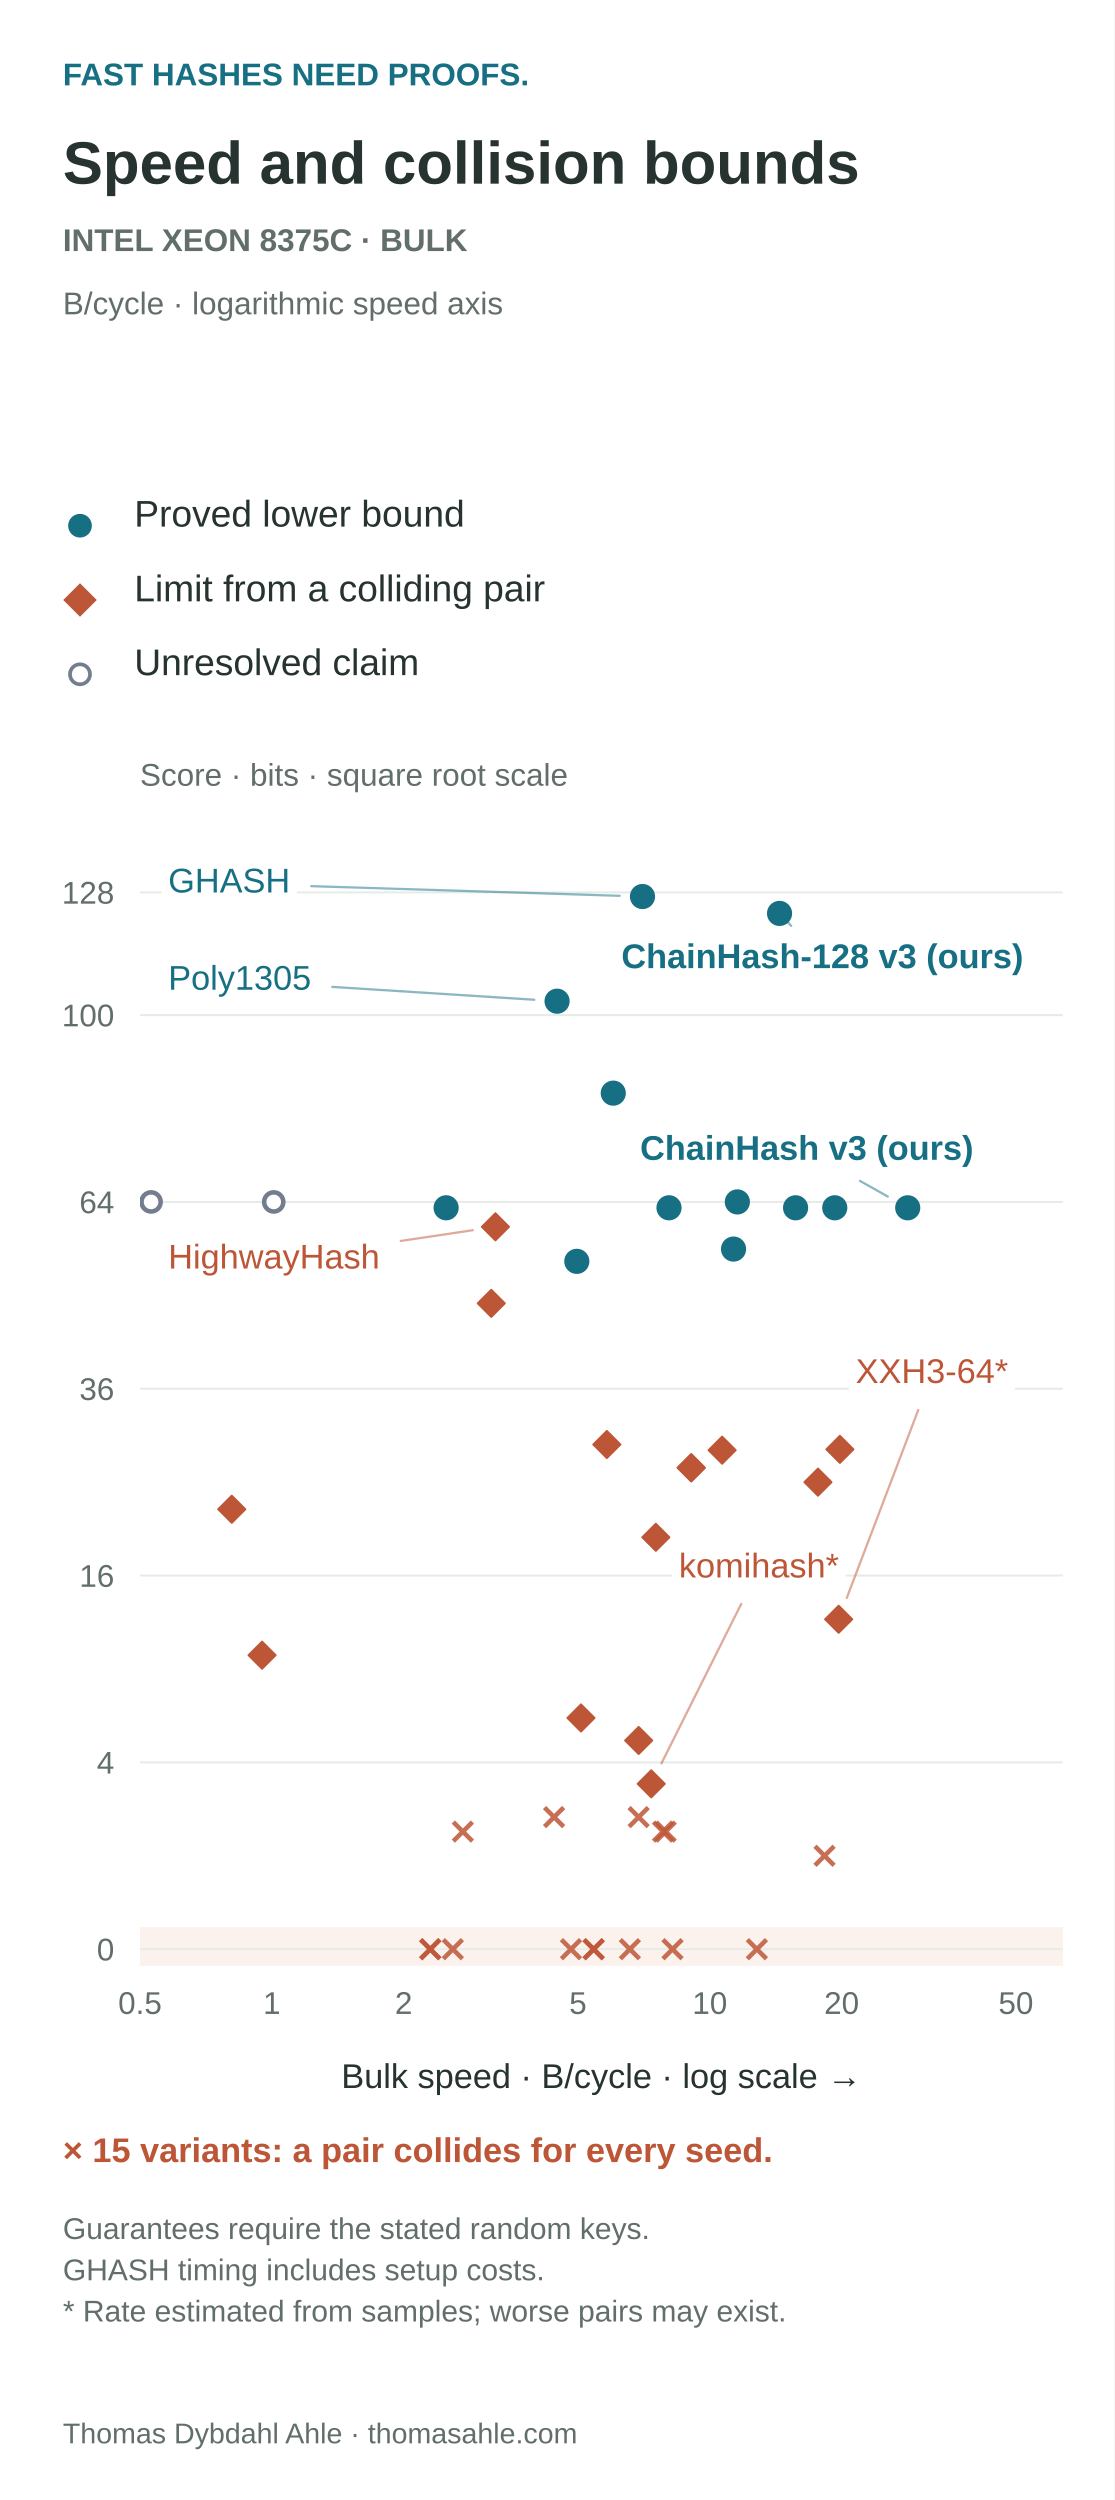
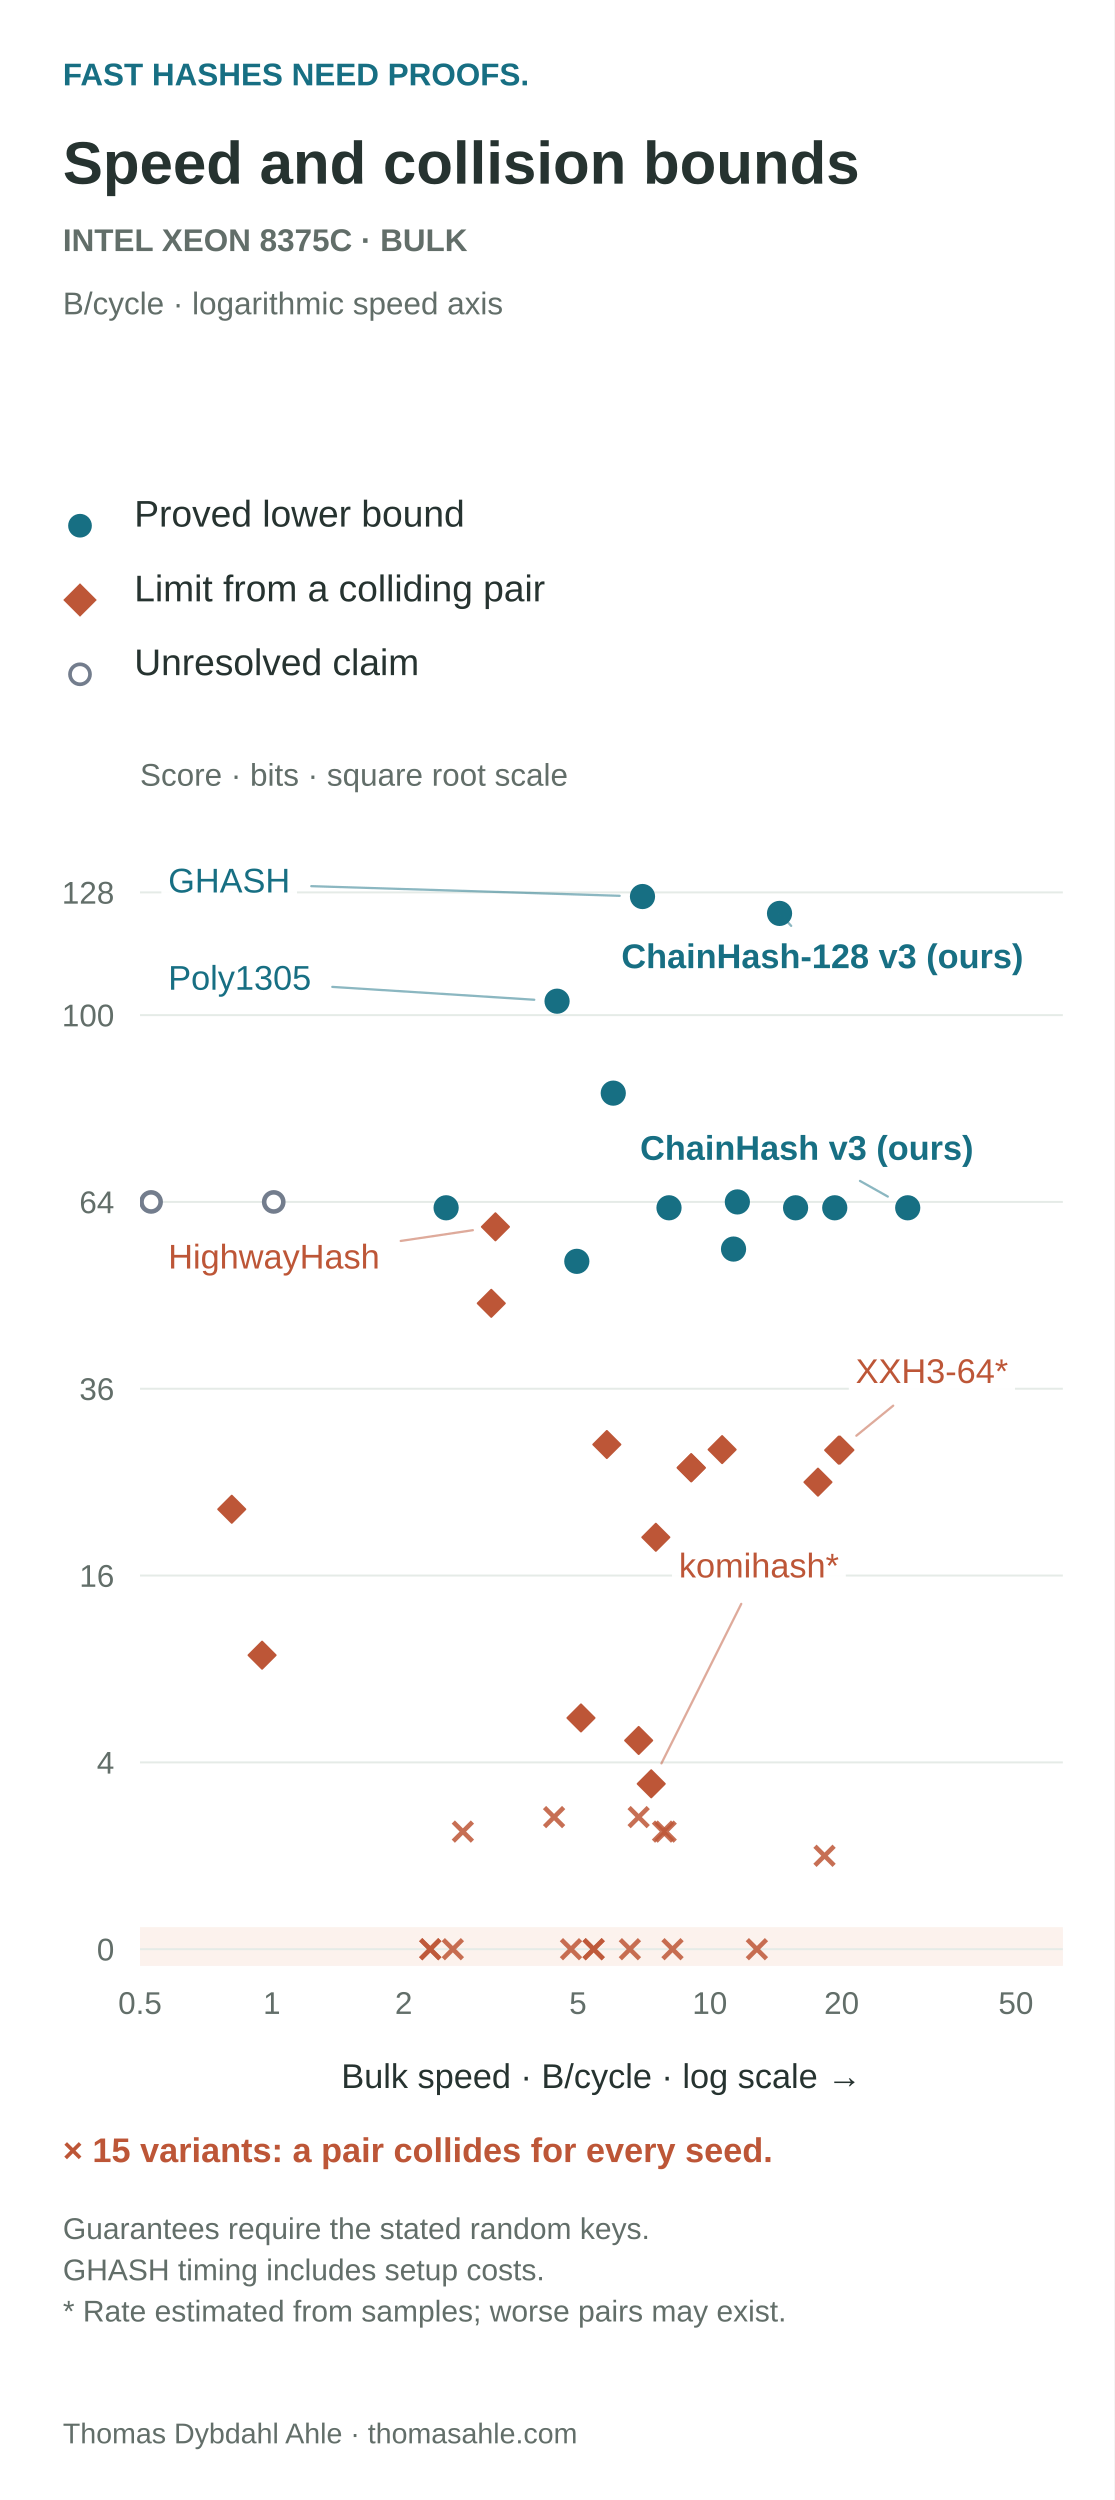
<svg xmlns="http://www.w3.org/2000/svg" xmlns:xlink="http://www.w3.org/1999/xlink" width="390pt" height="875pt" viewBox="0 0 390 875" version="1.1" role="img" aria-label="Fast hashes need proofs: collision bounds versus bulk speed on INTEL XEON 8375C. Square root collision-score scale; logarithmic speed axis.">
  <defs>
    <style type="text/css">*{stroke-linejoin: round; stroke-linecap: butt}</style>
  </defs>
  <g id="figure_1">
    <g id="patch_1">
      <path d="M 0 875  L 390 875  L 390 0  L 0 0  z " style="fill: #ffffff" />
    </g>
    <g id="axes_1">
      <g id="patch_2">
        <path d="M 49 688  L 372 688  L 372 295  L 49 295  z " style="fill: #ffffff" />
      </g>
      <g id="patch_3">
        <path d="M 49 688  L 372 688  L 372 674.996  L 49 674.996  z " clip-path="url(#p2bfbaca664)" style="fill: #fcf2ed; stroke: #fcf2ed; stroke-linejoin: miter" />
      </g>
      <g id="matplotlib.axis_1">
        <g id="xtick_1">
          <g id="line2d_1" />
          <g id="text_1">
            <text style="font-size: 11px; font-family: 'Arial', 'DejaVu Sans', sans-serif; text-anchor: middle; fill: #626e69" x="49" y="704.874" transform="rotate(-0 49 704.8736)">0.5</text>
          </g>
        </g>
        <g id="xtick_2">
          <g id="line2d_2" />
          <g id="text_2">
            <text style="font-size: 11px; font-family: 'Arial', 'DejaVu Sans', sans-serif; text-anchor: middle; fill: #626e69" x="95.143" y="704.874" transform="rotate(-0 95.14286 704.8736)">1</text>
          </g>
        </g>
        <g id="xtick_3">
          <g id="line2d_3" />
          <g id="text_3">
            <text style="font-size: 11px; font-family: 'Arial', 'DejaVu Sans', sans-serif; text-anchor: middle; fill: #626e69" x="141.286" y="704.874" transform="rotate(-0 141.2857 704.8736)">2</text>
          </g>
        </g>
        <g id="xtick_4">
          <g id="line2d_4" />
          <g id="text_4">
            <text style="font-size: 11px; font-family: 'Arial', 'DejaVu Sans', sans-serif; text-anchor: middle; fill: #626e69" x="202.283" y="704.874" transform="rotate(-0 202.2833 704.8736)">5</text>
          </g>
        </g>
        <g id="xtick_5">
          <g id="line2d_5" />
          <g id="text_5">
            <text style="font-size: 11px; font-family: 'Arial', 'DejaVu Sans', sans-serif; text-anchor: middle; fill: #626e69" x="248.426" y="704.874" transform="rotate(-0 248.4261 704.8736)">10</text>
          </g>
        </g>
        <g id="xtick_6">
          <g id="line2d_6" />
          <g id="text_6">
            <text style="font-size: 11px; font-family: 'Arial', 'DejaVu Sans', sans-serif; text-anchor: middle; fill: #626e69" x="294.569" y="704.874" transform="rotate(-0 294.569 704.8736)">20</text>
          </g>
        </g>
        <g id="xtick_7">
          <g id="line2d_7" />
          <g id="text_7">
            <text style="font-size: 11px; font-family: 'Arial', 'DejaVu Sans', sans-serif; text-anchor: middle; fill: #626e69" x="355.567" y="704.874" transform="rotate(-0 355.5665 704.8736)">50</text>
          </g>
        </g>
        <g id="text_8">
          <text style="font-size: 12px; font-family: 'Arial', 'DejaVu Sans', sans-serif; text-anchor: middle; fill: #263330" x="210.5" y="730.795" transform="rotate(-0 210.5 730.7955)">Bulk speed · B/cycle · log scale  →</text>
        </g>
      </g>
      <g id="matplotlib.axis_2">
        <g id="ytick_1">
          <g id="line2d_8">
            <path d="M 49 682.221  L 372 682.221  " clip-path="url(#p2bfbaca664)" style="fill: none; stroke: #e5ebe7; stroke-width: 0.7; stroke-linecap: square" />
          </g>
          <g id="line2d_9" />
          <g id="text_9">
            <text style="font-size: 11px; font-family: 'Arial', 'DejaVu Sans', sans-serif; text-anchor: end; fill: #626e69" x="40" y="686.157" transform="rotate(-0 40 686.1574)">0</text>
          </g>
        </g>
        <g id="ytick_2">
          <g id="line2d_10">
            <path d="M 49 616.834  L 372 616.834  " clip-path="url(#p2bfbaca664)" style="fill: none; stroke: #e5ebe7; stroke-width: 0.7; stroke-linecap: square" />
          </g>
          <g id="line2d_11" />
          <g id="text_10">
            <text style="font-size: 11px; font-family: 'Arial', 'DejaVu Sans', sans-serif; text-anchor: end; fill: #626e69" x="40" y="620.771" transform="rotate(-0 40 620.7708)">4</text>
          </g>
        </g>
        <g id="ytick_3">
          <g id="line2d_12">
            <path d="M 49 551.447  L 372 551.447  " clip-path="url(#p2bfbaca664)" style="fill: none; stroke: #e5ebe7; stroke-width: 0.7; stroke-linecap: square" />
          </g>
          <g id="line2d_13" />
          <g id="text_11">
            <text style="font-size: 11px; font-family: 'Arial', 'DejaVu Sans', sans-serif; text-anchor: end; fill: #626e69" x="40" y="555.384" transform="rotate(-0 40 555.3842)">16</text>
          </g>
        </g>
        <g id="ytick_4">
          <g id="line2d_14">
            <path d="M 49 486.061  L 372 486.061  " clip-path="url(#p2bfbaca664)" style="fill: none; stroke: #e5ebe7; stroke-width: 0.7; stroke-linecap: square" />
          </g>
          <g id="line2d_15" />
          <g id="text_12">
            <text style="font-size: 11px; font-family: 'Arial', 'DejaVu Sans', sans-serif; text-anchor: end; fill: #626e69" x="40" y="489.998" transform="rotate(-0 40 489.9976)">36</text>
          </g>
        </g>
        <g id="ytick_5">
          <g id="line2d_16">
            <path d="M 49 420.674  L 372 420.674  " clip-path="url(#p2bfbaca664)" style="fill: none; stroke: #e5ebe7; stroke-width: 0.7; stroke-linecap: square" />
          </g>
          <g id="line2d_17" />
          <g id="text_13">
            <text style="font-size: 11px; font-family: 'Arial', 'DejaVu Sans', sans-serif; text-anchor: end; fill: #626e69" x="40" y="424.611" transform="rotate(-0 40 424.6111)">64</text>
          </g>
        </g>
        <g id="ytick_6">
          <g id="line2d_18">
            <path d="M 49 355.288  L 372 355.288  " clip-path="url(#p2bfbaca664)" style="fill: none; stroke: #e5ebe7; stroke-width: 0.7; stroke-linecap: square" />
          </g>
          <g id="line2d_19" />
          <g id="text_14">
            <text style="font-size: 11px; font-family: 'Arial', 'DejaVu Sans', sans-serif; text-anchor: end; fill: #626e69" x="40" y="359.224" transform="rotate(-0 40 359.2245)">100</text>
          </g>
        </g>
        <g id="ytick_7">
          <g id="line2d_20">
            <path d="M 49 312.338  L 372 312.338  " clip-path="url(#p2bfbaca664)" style="fill: none; stroke: #e5ebe7; stroke-width: 0.7; stroke-linecap: square" />
          </g>
          <g id="line2d_21" />
          <g id="text_15">
            <text style="font-size: 11px; font-family: 'Arial', 'DejaVu Sans', sans-serif; text-anchor: end; fill: #626e69" x="40" y="316.275" transform="rotate(-0 40 316.275)">128</text>
          </g>
        </g>
      </g>
      <g id="point-city" data-point-id="city" data-speed="5.43" data-bits="0.0" tabindex="0" role="button" aria-label="CityHash64 v1.1.1: 0 bits bits; 5.43 B/cycle. Inspect result.">
        <defs>
          <path id="mbed47526d4" d="M -3.354 3.354  L 3.354 -3.354  M -3.354 -3.354  L 3.354 3.354  " style="stroke: #bd5637; stroke-opacity: 0.85; stroke-width: 1.6" />
        </defs>
        <g clip-path="url(#p2bfbaca664)">
          <use xlink:href="#mbed47526d4" x="207.775" y="682.221" style="fill: #bd5637; fill-opacity: 0.85; stroke: #bd5637; stroke-opacity: 0.85; stroke-width: 1.6" />
        </g>
        <circle cx="207.775" cy="682.221" r="12" fill="transparent" class="point-hit" />
        <circle cx="207.775" cy="682.221" r="10" fill="none" stroke="#263330" stroke-width="1.4" opacity="0" class="point-ring" />
      </g>
      <g id="point-farm" data-point-id="farm" data-speed="5.43" data-bits="0.0" tabindex="0" role="button" aria-label="FarmHash64 NA v1.1: 0 bits bits; 5.43 B/cycle. Inspect result.">
        <g clip-path="url(#p2bfbaca664)">
          <use xlink:href="#mbed47526d4" x="207.775" y="682.221" style="fill: #bd5637; fill-opacity: 0.85; stroke: #bd5637; stroke-opacity: 0.85; stroke-width: 1.6" />
        </g>
        <circle cx="207.775" cy="682.221" r="12" fill="transparent" class="point-hit" />
        <circle cx="207.775" cy="682.221" r="10" fill="none" stroke="#263330" stroke-width="1.4" opacity="0" class="point-ring" />
      </g>
      <g id="point-murmur" data-point-id="murmur" data-speed="2.73" data-bits="1.584962500721156" tabindex="0" role="button" aria-label="MurmurHash3 x64_128: at most 1.59 bits (cap) bits; 2.73 B/cycle. Inspect result.">
        <g clip-path="url(#p2bfbaca664)">
          <use xlink:href="#mbed47526d4" x="161.999" y="641.061" style="fill: #bd5637; fill-opacity: 0.85; stroke: #bd5637; stroke-opacity: 0.85; stroke-width: 1.6" />
        </g>
        <circle cx="161.999" cy="641.061" r="12" fill="transparent" class="point-hit" />
        <circle cx="161.999" cy="641.061" r="10" fill="none" stroke="#263330" stroke-width="1.4" opacity="0" class="point-ring" />
      </g>
      <g id="point-mx3" data-point-id="mx3" data-speed="4.82" data-bits="0.0" tabindex="0" role="button" aria-label="mx3 v3: 0 bits bits; 4.82 B/cycle. Inspect result.">
        <g clip-path="url(#p2bfbaca664)">
          <use xlink:href="#mbed47526d4" x="199.843" y="682.221" style="fill: #bd5637; fill-opacity: 0.85; stroke: #bd5637; stroke-opacity: 0.85; stroke-width: 1.6" />
        </g>
        <circle cx="199.843" cy="682.221" r="12" fill="transparent" class="point-hit" />
        <circle cx="199.843" cy="682.221" r="10" fill="none" stroke="#263330" stroke-width="1.4" opacity="0" class="point-ring" />
      </g>
      <g id="point-fasthash-64" data-point-id="fasthash-64" data-speed="2.3" data-bits="0.0" tabindex="0" role="button" aria-label="fasthash-64: 0 bits bits; 2.3 B/cycle. Inspect result.">
        <g clip-path="url(#p2bfbaca664)">
          <use xlink:href="#mbed47526d4" x="150.59" y="682.221" style="fill: #bd5637; fill-opacity: 0.85; stroke: #bd5637; stroke-opacity: 0.85; stroke-width: 1.6" />
        </g>
        <circle cx="150.59" cy="682.221" r="12" fill="transparent" class="point-hit" />
        <circle cx="150.59" cy="682.221" r="10" fill="none" stroke="#263330" stroke-width="1.4" opacity="0" class="point-ring" />
      </g>
      <g id="point-fasthash-32" data-point-id="fasthash-32" data-speed="2.3" data-bits="0.0" tabindex="0" role="button" aria-label="fasthash-32: 0 bits bits; 2.3 B/cycle. Inspect result.">
        <g clip-path="url(#p2bfbaca664)">
          <use xlink:href="#mbed47526d4" x="150.59" y="682.221" style="fill: #bd5637; fill-opacity: 0.85; stroke: #bd5637; stroke-opacity: 0.85; stroke-width: 1.6" />
        </g>
        <circle cx="150.59" cy="682.221" r="12" fill="transparent" class="point-hit" />
        <circle cx="150.59" cy="682.221" r="10" fill="none" stroke="#263330" stroke-width="1.4" opacity="0" class="point-ring" />
      </g>
      <g id="point-muse" data-point-id="muse" data-speed="7.82" data-bits="1.584962500721156" tabindex="0" role="button" aria-label="MuseAir v0.3 (SMHasher3): at most 1.59 bits (cap); version-bound to v0.3 bits; 7.82 B/cycle. Inspect result.">
        <g clip-path="url(#p2bfbaca664)">
          <use xlink:href="#mbed47526d4" x="232.056" y="641.061" style="fill: #bd5637; fill-opacity: 0.85; stroke: #bd5637; stroke-opacity: 0.85; stroke-width: 1.6" />
        </g>
        <circle cx="232.056" cy="641.061" r="12" fill="transparent" class="point-hit" />
        <circle cx="232.056" cy="641.061" r="10" fill="none" stroke="#263330" stroke-width="1.4" opacity="0" class="point-ring" />
      </g>
      <g id="point-muse-v2" data-point-id="muse-v2" data-speed="7.53" data-bits="19.4469" tabindex="0" role="button" aria-label="MuseAir v2 (crate 0.6.0): at most 19.45 bits (cap; sampled; 95% interval 19.43–19.46) bits; 7.53 B/cycle. Inspect result.">
        <defs>
          <path id="ma47640ded7" d="M -0 4.743  L 4.743 0  L 0 -4.743  L -4.743 -0  z " style="stroke: #bd5637; stroke-width: 0.7" />
        </defs>
        <g clip-path="url(#p2bfbaca664)">
          <use xlink:href="#ma47640ded7" x="229.541" y="538.048" style="fill: #bd5637; stroke: #bd5637; stroke-width: 0.7" />
        </g>
        <circle cx="229.541" cy="538.048" r="12" fill="transparent" class="point-hit" />
        <circle cx="229.541" cy="538.048" r="10" fill="none" stroke="#263330" stroke-width="1.4" opacity="0" class="point-ring" />
      </g>
      <g id="point-komi" data-point-id="komi" data-speed="7.35" data-bits="3.13512916189466" tabindex="0" role="button" aria-label="komihash v5.27 / v5.34: at most 3.14 bits (cap; sampled) bits; 7.35 B/cycle. Inspect result.">
        <g clip-path="url(#p2bfbaca664)">
          <use xlink:href="#ma47640ded7" x="227.93" y="624.333" style="fill: #bd5637; stroke: #bd5637; stroke-width: 0.7" />
        </g>
        <circle cx="227.93" cy="624.333" r="12" fill="transparent" class="point-hit" />
        <circle cx="227.93" cy="624.333" r="10" fill="none" stroke="#263330" stroke-width="1.4" opacity="0" class="point-ring" />
      </g>
      <g id="point-t1ha" data-point-id="t1ha" data-speed="5.82" data-bits="29.1928" tabindex="0" role="button" aria-label="t1ha2_atonce-64 v2.1.4: at most 29.19 bits (cap; sampled); conditional-rate 95% ≈ ±0.0004 bits bits; 5.82 B/cycle. Inspect result.">
        <g clip-path="url(#p2bfbaca664)">
          <use xlink:href="#ma47640ded7" x="212.393" y="505.578" style="fill: #bd5637; stroke: #bd5637; stroke-width: 0.7" />
        </g>
        <circle cx="212.393" cy="505.578" r="12" fill="transparent" class="point-hit" />
        <circle cx="212.393" cy="505.578" r="10" fill="none" stroke="#263330" stroke-width="1.4" opacity="0" class="point-ring" />
      </g>
      <g id="point-a5" data-point-id="a5" data-speed="3.17" data-bits="47.80910046980944" tabindex="0" role="button" aria-label="a5hash v5.21, 64-bit: at most 47.81 bits (cap) bits; 3.17 B/cycle. Inspect result.">
        <g clip-path="url(#p2bfbaca664)">
          <use xlink:href="#ma47640ded7" x="171.947" y="456.166" style="fill: #bd5637; stroke: #bd5637; stroke-width: 0.7" />
        </g>
        <circle cx="171.947" cy="456.166" r="12" fill="transparent" class="point-hit" />
        <circle cx="171.947" cy="456.166" r="10" fill="none" stroke="#263330" stroke-width="1.4" opacity="0" class="point-ring" />
      </g>
      <g id="point-a5wide" data-point-id="a5wide" data-speed="7.93" data-bits="1.584962500721156" tabindex="0" role="button" aria-label="a5hash v5.21, 128-bit: at most 1.59 bits (cap) bits; 7.93 B/cycle. Inspect result.">
        <g clip-path="url(#p2bfbaca664)">
          <use xlink:href="#mbed47526d4" x="232.986" y="641.061" style="fill: #bd5637; fill-opacity: 0.85; stroke: #bd5637; stroke-opacity: 0.85; stroke-width: 1.6" />
        </g>
        <circle cx="232.986" cy="641.061" r="12" fill="transparent" class="point-hit" />
        <circle cx="232.986" cy="641.061" r="10" fill="none" stroke="#263330" stroke-width="1.4" opacity="0" class="point-ring" />
      </g>
-       <g id="point-rapid3" data-point-id="rapid3" data-speed="10.67" data-bits="28.540568381362704" tabindex="0" role="button" aria-label="rapidhash v3: at most 28.5 bits (cap; sampled); 95% Poisson interval [27.7, 29.5] bits; 10.67 B/cycle. Inspect result.">
-         <g clip-path="url(#p2bfbaca664)">
-           <use xlink:href="#ma47640ded7" x="252.743" y="507.562" style="fill: #bd5637; stroke: #bd5637; stroke-width: 0.7" />
-         </g>
-         <circle cx="252.743" cy="507.562" r="12" fill="transparent" class="point-hit" />
-         <circle cx="252.743" cy="507.562" r="10" fill="none" stroke="#263330" stroke-width="1.4" opacity="0" class="point-ring" />
+       <g id="point-rapid3" data-point-id="rapid3" data-speed="10.67" data-bits="28.606" tabindex="0" role="button" aria-label="rapidhash v3: at most 28.6 bits (cap; sampled); 95% Poisson interval [28.5, 28.7] bits; 10.67 B/cycle. Inspect result.">
+         <g clip-path="url(#p2bfbaca664)">
+           <use xlink:href="#ma47640ded7" x="252.743" y="507.362" style="fill: #bd5637; stroke: #bd5637; stroke-width: 0.7" />
+         </g>
+         <circle cx="252.743" cy="507.362" r="12" fill="transparent" class="point-hit" />
+         <circle cx="252.743" cy="507.362" r="10" fill="none" stroke="#263330" stroke-width="1.4" opacity="0" class="point-ring" />
      </g>
      <g id="point-foldhash-fast" data-point-id="foldhash-fast" data-speed="9.07" data-bits="26.57111644798981" tabindex="0" role="button" aria-label="foldhash-fast 0.2.0: at most 26.5711 bits (cap; sampled); 95% Poisson [26.5173, 26.6255] bits; 9.07 B/cycle. Inspect result.">
        <g clip-path="url(#p2bfbaca664)">
          <use xlink:href="#ma47640ded7" x="241.928" y="513.696" style="fill: #bd5637; stroke: #bd5637; stroke-width: 0.7" />
        </g>
        <circle cx="241.928" cy="513.696" r="12" fill="transparent" class="point-hit" />
        <circle cx="241.928" cy="513.696" r="10" fill="none" stroke="#263330" stroke-width="1.4" opacity="0" class="point-ring" />
      </g>
      <g id="point-foldhash-quality" data-point-id="foldhash-quality" data-speed="9.07" data-bits="26.557056504151273" tabindex="0" role="button" aria-label="foldhash-quality 0.2.0: at most 26.5571 bits (cap; sampled); 95% Poisson [26.4499, 26.6663] bits; 9.07 B/cycle. Inspect result.">
        <g clip-path="url(#p2bfbaca664)">
          <use xlink:href="#ma47640ded7" x="241.928" y="513.74" style="fill: #bd5637; stroke: #bd5637; stroke-width: 0.7" />
        </g>
        <circle cx="241.928" cy="513.74" r="12" fill="transparent" class="point-hit" />
        <circle cx="241.928" cy="513.74" r="10" fill="none" stroke="#263330" stroke-width="1.4" opacity="0" class="point-ring" />
      </g>
      <g id="point-mum" data-point-id="mum" data-speed="6.57" data-bits="0.0" tabindex="0" role="button" aria-label="MUM v3: 0 bits bits; 6.57 B/cycle. Inspect result.">
        <g clip-path="url(#p2bfbaca664)">
          <use xlink:href="#mbed47526d4" x="220.462" y="682.221" style="fill: #bd5637; fill-opacity: 0.85; stroke: #bd5637; stroke-opacity: 0.85; stroke-width: 1.6" />
        </g>
        <circle cx="220.462" cy="682.221" r="12" fill="transparent" class="point-hit" />
        <circle cx="220.462" cy="682.221" r="10" fill="none" stroke="#263330" stroke-width="1.4" opacity="0" class="point-ring" />
      </g>
      <g id="point-mir" data-point-id="mir" data-speed="2.59" data-bits="0.0" tabindex="0" role="button" aria-label="mir.exact / mir.inexact: 0 bits bits; 2.59 B/cycle. Inspect result.">
        <g clip-path="url(#p2bfbaca664)">
          <use xlink:href="#mbed47526d4" x="158.495" y="682.221" style="fill: #bd5637; fill-opacity: 0.85; stroke: #bd5637; stroke-opacity: 0.85; stroke-width: 1.6" />
        </g>
        <circle cx="158.495" cy="682.221" r="12" fill="transparent" class="point-hit" />
        <circle cx="158.495" cy="682.221" r="10" fill="none" stroke="#263330" stroke-width="1.4" opacity="0" class="point-ring" />
      </g>
-       <g id="point-xxh3-64" data-point-id="xxh3-64" data-speed="19.69" data-bits="12.4745" tabindex="0" role="button" aria-label="XXH3-64 0.8.3: at most 12.47 bits (cap; 95% interval 12.473–12.476) bits; 19.69 B/cycle. Inspect result.">
-         <g clip-path="url(#p2bfbaca664)">
-           <use xlink:href="#ma47640ded7" x="293.529" y="566.75" style="fill: #bd5637; stroke: #bd5637; stroke-width: 0.7" />
-         </g>
-         <circle cx="293.529" cy="566.75" r="12" fill="transparent" class="point-hit" />
-         <circle cx="293.529" cy="566.75" r="10" fill="none" stroke="#263330" stroke-width="1.4" opacity="0" class="point-ring" />
-       </g>
-       <g id="point-xxh3-128" data-point-id="xxh3-128" data-speed="19.82" data-bits="28.634" tabindex="0" role="button" aria-label="XXH3-128 0.8.3: at most 28.6 bits (cap; sampled); 95% Poisson interval [28.4, 28.9] bits; 19.82 B/cycle. Inspect result.">
-         <g clip-path="url(#p2bfbaca664)">
-           <use xlink:href="#ma47640ded7" x="293.967" y="507.276" style="fill: #bd5637; stroke: #bd5637; stroke-width: 0.7" />
-         </g>
-         <circle cx="293.967" cy="507.276" r="12" fill="transparent" class="point-hit" />
-         <circle cx="293.967" cy="507.276" r="10" fill="none" stroke="#263330" stroke-width="1.4" opacity="0" class="point-ring" />
+       <g id="point-xxh3-64" data-point-id="xxh3-64" data-speed="19.69" data-bits="28.543" tabindex="0" role="button" aria-label="XXH3-64 0.8.3: at most 28.5 bits (cap; sampled); 95% Poisson interval [28.4, 28.7] bits; 19.69 B/cycle. Inspect result.">
+         <g clip-path="url(#p2bfbaca664)">
+           <use xlink:href="#ma47640ded7" x="293.529" y="507.555" style="fill: #bd5637; stroke: #bd5637; stroke-width: 0.7" />
+         </g>
+         <circle cx="293.529" cy="507.555" r="12" fill="transparent" class="point-hit" />
+         <circle cx="293.529" cy="507.555" r="10" fill="none" stroke="#263330" stroke-width="1.4" opacity="0" class="point-ring" />
+       </g>
+       <g id="point-xxh3-128" data-point-id="xxh3-128" data-speed="19.82" data-bits="28.556" tabindex="0" role="button" aria-label="XXH3-128 0.8.3: at most 28.6 bits (cap; sampled); 95% Poisson interval [28.4, 28.7] bits; 19.82 B/cycle. Inspect result.">
+         <g clip-path="url(#p2bfbaca664)">
+           <use xlink:href="#ma47640ded7" x="293.967" y="507.515" style="fill: #bd5637; stroke: #bd5637; stroke-width: 0.7" />
+         </g>
+         <circle cx="293.967" cy="507.515" r="12" fill="transparent" class="point-hit" />
+         <circle cx="293.967" cy="507.515" r="10" fill="none" stroke="#263330" stroke-width="1.4" opacity="0" class="point-ring" />
      </g>
      <g id="point-highway" data-point-id="highway" data-speed="3.24" data-bits="59.8075787461754" tabindex="0" role="button" aria-label="HighwayHash-64, frozen: at most 59.81 bits (cap) bits; 3.24 B/cycle. Inspect result.">
        <g clip-path="url(#p2bfbaca664)">
          <use xlink:href="#ma47640ded7" x="173.401" y="429.386" style="fill: #bd5637; stroke: #bd5637; stroke-width: 0.7" />
        </g>
        <circle cx="173.401" cy="429.386" r="12" fill="transparent" class="point-hit" />
        <circle cx="173.401" cy="429.386" r="10" fill="none" stroke="#263330" stroke-width="1.4" opacity="0" class="point-ring" />
      </g>
      <g id="point-spooky" data-point-id="spooky" data-speed="5.08" data-bits="6.129270753827899" tabindex="0" role="button" aria-label="SpookyHash V2-64: at most 6.13 bits (cap; sampled) bits; 5.08 B/cycle. Inspect result.">
        <g clip-path="url(#p2bfbaca664)">
          <use xlink:href="#ma47640ded7" x="203.34" y="601.281" style="fill: #bd5637; stroke: #bd5637; stroke-width: 0.7" />
        </g>
        <circle cx="203.34" cy="601.281" r="12" fill="transparent" class="point-hit" />
        <circle cx="203.34" cy="601.281" r="10" fill="none" stroke="#263330" stroke-width="1.4" opacity="0" class="point-ring" />
      </g>
      <g id="point-pengyhash" data-point-id="pengyhash" data-speed="4.41" data-bits="2.0" tabindex="0" role="button" aria-label="pengyhash v0.3: at most 2 bits (cap) bits; 4.41 B/cycle. Inspect result.">
        <g clip-path="url(#p2bfbaca664)">
          <use xlink:href="#mbed47526d4" x="193.925" y="635.985" style="fill: #bd5637; fill-opacity: 0.85; stroke: #bd5637; stroke-opacity: 0.85; stroke-width: 1.6" />
        </g>
        <circle cx="193.925" cy="635.985" r="12" fill="transparent" class="point-hit" />
        <circle cx="193.925" cy="635.985" r="10" fill="none" stroke="#263330" stroke-width="1.4" opacity="0" class="point-ring" />
      </g>
      <g id="point-nmhash32" data-point-id="nmhash32" data-speed="6.88" data-bits="4.993026634712533" tabindex="0" role="button" aria-label="nmhash32 v2: at most 4.994 bits (cap) bits; 6.88 B/cycle. Inspect result.">
        <g clip-path="url(#p2bfbaca664)">
          <use xlink:href="#ma47640ded7" x="223.531" y="609.167" style="fill: #bd5637; stroke: #bd5637; stroke-width: 0.7" />
        </g>
        <circle cx="223.531" cy="609.167" r="12" fill="transparent" class="point-hit" />
        <circle cx="223.531" cy="609.167" r="10" fill="none" stroke="#263330" stroke-width="1.4" opacity="0" class="point-ring" />
      </g>
      <g id="point-nmhash32x" data-point-id="nmhash32x" data-speed="6.88" data-bits="2.0" tabindex="0" role="button" aria-label="nmhash32x v2: at most 2 bits (cap) bits; 6.88 B/cycle. Inspect result.">
        <g clip-path="url(#p2bfbaca664)">
          <use xlink:href="#mbed47526d4" x="223.531" y="635.985" style="fill: #bd5637; fill-opacity: 0.85; stroke: #bd5637; stroke-opacity: 0.85; stroke-width: 1.6" />
        </g>
        <circle cx="223.531" cy="635.985" r="12" fill="transparent" class="point-hit" />
        <circle cx="223.531" cy="635.985" r="10" fill="none" stroke="#263330" stroke-width="1.4" opacity="0" class="point-ring" />
      </g>
      <g id="point-gx" data-point-id="gx" data-speed="18.28" data-bits="1.0" tabindex="0" role="button" aria-label="gxhash-64 v3.5.0: at most 1 bits (cap) bits; 18.28 B/cycle. Inspect result.">
        <g clip-path="url(#p2bfbaca664)">
          <use xlink:href="#mbed47526d4" x="288.583" y="649.527" style="fill: #bd5637; fill-opacity: 0.85; stroke: #bd5637; stroke-opacity: 0.85; stroke-width: 1.6" />
        </g>
        <circle cx="288.583" cy="649.527" r="12" fill="transparent" class="point-hit" />
        <circle cx="288.583" cy="649.527" r="10" fill="none" stroke="#263330" stroke-width="1.4" opacity="0" class="point-ring" />
      </g>
      <g id="point-ahash" data-point-id="ahash" data-speed="0.81" data-bits="22.1831" tabindex="0" role="button" aria-label="aHash 0.8.12, AES path: at most 22.18 bits (cap; sampled); 95% interval 22.16–22.21 bits; 0.81 B/cycle. Inspect result.">
        <g clip-path="url(#p2bfbaca664)">
          <use xlink:href="#ma47640ded7" x="81.115" y="528.239" style="fill: #bd5637; stroke: #bd5637; stroke-width: 0.7" />
        </g>
        <circle cx="81.115" cy="528.239" r="12" fill="transparent" class="point-hit" />
        <circle cx="81.115" cy="528.239" r="10" fill="none" stroke="#263330" stroke-width="1.4" opacity="0" class="point-ring" />
      </g>
      <g id="point-siphash-1-3" data-point-id="siphash-1-3" data-speed="1.01" data-bits="64" tabindex="0" role="button" aria-label="SipHash-1-3: 64 bits · cryptographic assumption; best known attack far below 2^-64 (see records/README.html) bits; 1.01 B/cycle. Inspect result.">
        <defs>
          <path id="m716f67a578" d="M 0 3.354  C 0.89 3.354 1.743 3.001 2.372 2.372  C 3.001 1.743 3.354 0.89 3.354 0  C 3.354 -0.89 3.001 -1.743 2.372 -2.372  C 1.743 -3.001 0.89 -3.354 0 -3.354  C -0.89 -3.354 -1.743 -3.001 -2.372 -2.372  C -3.001 -1.743 -3.354 -0.89 -3.354 0  C -3.354 0.89 -3.001 1.743 -2.372 2.372  C -1.743 3.001 -0.89 3.354 0 3.354  z " style="stroke: #737d8d; stroke-width: 1.6" />
        </defs>
        <g clip-path="url(#p2bfbaca664)">
          <use xlink:href="#m716f67a578" x="95.805" y="420.674" style="fill: #ffffff; stroke: #737d8d; stroke-width: 1.6" />
        </g>
        <circle cx="95.805" cy="420.674" r="12" fill="transparent" class="point-hit" />
        <circle cx="95.805" cy="420.674" r="10" fill="none" stroke="#263330" stroke-width="1.4" opacity="0" class="point-ring" />
      </g>
      <g id="point-siphash-2-4" data-point-id="siphash-2-4" data-speed="0.53" data-bits="64" tabindex="0" role="button" aria-label="SipHash-2-4: 64 bits · cryptographic assumption; best known attack far below 2^-64 (see records/README.html) bits; 0.53 B/cycle. Inspect result.">
        <g clip-path="url(#p2bfbaca664)">
          <use xlink:href="#m716f67a578" x="52.879" y="420.674" style="fill: #ffffff; stroke: #737d8d; stroke-width: 1.6" />
        </g>
        <circle cx="52.879" cy="420.674" r="12" fill="transparent" class="point-hit" />
        <circle cx="52.879" cy="420.674" r="10" fill="none" stroke="#263330" stroke-width="1.4" opacity="0" class="point-ring" />
      </g>
      <g id="point-halftime24" data-point-id="halftime24" data-speed="12.81" data-bits="0" tabindex="0" role="button" aria-label="HalftimeHash24 (shipped advanced 24-byte API): 0 bits, key-free (unequal lengths; the raw core is fixed-length by design); at most 36.4 bits at equal length (verified 2^-32 pair) bits; 12.81 B/cycle. Inspect result.">
        <g clip-path="url(#p2bfbaca664)">
          <use xlink:href="#mbed47526d4" x="264.912" y="682.221" style="fill: #bd5637; fill-opacity: 0.85; stroke: #bd5637; stroke-opacity: 0.85; stroke-width: 1.6" />
        </g>
        <circle cx="264.912" cy="682.221" r="12" fill="transparent" class="point-hit" />
        <circle cx="264.912" cy="682.221" r="10" fill="none" stroke="#263330" stroke-width="1.4" opacity="0" class="point-ring" />
      </g>
      <g id="point-go-maphash" data-point-id="go-maphash" data-speed="17.66" data-bits="25.0" tabindex="0" role="button" aria-label="Go runtime map hash / hash/maphash (go1.27.1, amd64 AES path): at most 25.0 bits (cap; analytic trail 2^-24, measured 2^-23.96); 95% Poisson on the verifier sample [24.61, 25.33] bits; 17.66 B/cycle. Inspect result.">
        <g clip-path="url(#p2bfbaca664)">
          <use xlink:href="#ma47640ded7" x="286.286" y="518.754" style="fill: #bd5637; stroke: #bd5637; stroke-width: 0.7" />
        </g>
        <circle cx="286.286" cy="518.754" r="12" fill="transparent" class="point-hit" />
        <circle cx="286.286" cy="518.754" r="10" fill="none" stroke="#263330" stroke-width="1.4" opacity="0" class="point-ring" />
      </g>
      <g id="point-abseil-hash" data-point-id="abseil-hash" data-speed="8.22" data-bits="0.0" tabindex="0" role="button" aria-label="absl::Hash (abseil-cpp 20260817.0 / HEAD 73d2688): 0 bits (key-free pair at L = 1) bits; 8.22 B/cycle. Inspect result.">
        <g clip-path="url(#p2bfbaca664)">
          <use xlink:href="#mbed47526d4" x="235.377" y="682.221" style="fill: #bd5637; fill-opacity: 0.85; stroke: #bd5637; stroke-opacity: 0.85; stroke-width: 1.6" />
        </g>
        <circle cx="235.377" cy="682.221" r="12" fill="transparent" class="point-hit" />
        <circle cx="235.377" cy="682.221" r="10" fill="none" stroke="#263330" stroke-width="1.4" opacity="0" class="point-ring" />
      </g>
      <g id="point-dotnet-marvin" data-point-id="dotnet-marvin" data-speed="0.95" data-bits="9.907221893728378" tabindex="0" role="button" aria-label="Marvin32 (.NET 10 string.GetHashCode): at most 9.91 bits (sampled cap); 95% Poisson interval [9.9063, 9.9082] bits; 0.95 B/cycle. Inspect result.">
        <g clip-path="url(#p2bfbaca664)">
          <use xlink:href="#ma47640ded7" x="91.728" y="579.316" style="fill: #bd5637; stroke: #bd5637; stroke-width: 0.7" />
        </g>
        <circle cx="91.728" cy="579.316" r="12" fill="transparent" class="point-hit" />
        <circle cx="91.728" cy="579.316" r="10" fill="none" stroke="#263330" stroke-width="1.4" opacity="0" class="point-ring" />
      </g>
      <g id="point-polymur" data-point-id="polymur" data-speed="4.97" data-bits="54.22679349755191" tabindex="0" role="button" aria-label="PolymurHash 2.0: ≥ 54.2267 bits (proved) bits; 4.97 B/cycle. Inspect result.">
        <defs>
          <path id="m587f84937d" d="M 0 4.062  C 1.077 4.062 2.111 3.634 2.872 2.872  C 3.634 2.111 4.062 1.077 4.062 0  C 4.062 -1.077 3.634 -2.111 2.872 -2.872  C 2.111 -3.634 1.077 -4.062 0 -4.062  C -1.077 -4.062 -2.111 -3.634 -2.872 -2.872  C -3.634 -2.111 -4.062 -1.077 -4.062 0  C -4.062 1.077 -3.634 2.111 -2.872 2.872  C -2.111 3.634 -1.077 4.062 0 4.062  z " style="stroke: #176f83; stroke-width: 0.7" />
        </defs>
        <g clip-path="url(#p2bfbaca664)">
          <use xlink:href="#m587f84937d" x="201.883" y="441.471" style="fill: #176f83; stroke: #176f83; stroke-width: 0.7" />
        </g>
        <circle cx="201.883" cy="441.471" r="12" fill="transparent" class="point-hit" />
        <circle cx="201.883" cy="441.471" r="10" fill="none" stroke="#263330" stroke-width="1.4" opacity="0" class="point-ring" />
      </g>
      <g id="point-poly1305" data-point-id="poly1305" data-speed="4.48" data-bits="103" tabindex="0" role="button" aria-label="Poly1305: ≥ 103 bits (proved) bits; 4.48 B/cycle. Inspect result.">
        <g clip-path="url(#p2bfbaca664)">
          <use xlink:href="#m587f84937d" x="194.973" y="350.42" style="fill: #176f83; stroke: #176f83; stroke-width: 0.7" />
        </g>
        <circle cx="194.973" cy="350.42" r="12" fill="transparent" class="point-hit" />
        <circle cx="194.973" cy="350.42" r="10" fill="none" stroke="#263330" stroke-width="1.4" opacity="0" class="point-ring" />
      </g>
      <g id="point-ghash" data-point-id="ghash" data-speed="7.02" data-bits="127" tabindex="0" role="button" aria-label="GHASH: ≥ 127 bits (proved) bits; 7.02 B/cycle. Inspect result.">
        <g clip-path="url(#p2bfbaca664)">
          <use xlink:href="#m587f84937d" x="224.872" y="313.786" style="fill: #176f83; stroke: #176f83; stroke-width: 0.7" />
        </g>
        <circle cx="224.872" cy="313.786" r="12" fill="transparent" class="point-hit" />
        <circle cx="224.872" cy="313.786" r="10" fill="none" stroke="#263330" stroke-width="1.4" opacity="0" class="point-ring" />
      </g>
      <g id="point-halftimehash-64" data-point-id="halftimehash-64" data-speed="2.5" data-bits="63" tabindex="0" role="button" aria-label="HalftimeHash 64: ≥ 63 bits (proved) bits; 2.5 B/cycle. Inspect result.">
        <g clip-path="url(#p2bfbaca664)">
          <use xlink:href="#m587f84937d" x="156.14" y="422.726" style="fill: #176f83; stroke: #176f83; stroke-width: 0.7" />
        </g>
        <circle cx="156.14" cy="422.726" r="12" fill="transparent" class="point-hit" />
        <circle cx="156.14" cy="422.726" r="10" fill="none" stroke="#263330" stroke-width="1.4" opacity="0" class="point-ring" />
      </g>
      <g id="point-halftimehash-128" data-point-id="halftimehash-128" data-speed="8.07" data-bits="63" tabindex="0" role="button" aria-label="HalftimeHash 128: ≥ 63 bits (proved) bits; 8.07 B/cycle. Inspect result.">
        <g clip-path="url(#p2bfbaca664)">
          <use xlink:href="#m587f84937d" x="234.151" y="422.726" style="fill: #176f83; stroke: #176f83; stroke-width: 0.7" />
        </g>
        <circle cx="234.151" cy="422.726" r="12" fill="transparent" class="point-hit" />
        <circle cx="234.151" cy="422.726" r="10" fill="none" stroke="#263330" stroke-width="1.4" opacity="0" class="point-ring" />
      </g>
      <g id="point-halftimehash-256" data-point-id="halftimehash-256" data-speed="15.7" data-bits="63" tabindex="0" role="button" aria-label="HalftimeHash 256: ≥ 63 bits (proved) bits; 15.7 B/cycle. Inspect result.">
        <g clip-path="url(#p2bfbaca664)">
          <use xlink:href="#m587f84937d" x="278.454" y="422.726" style="fill: #176f83; stroke: #176f83; stroke-width: 0.7" />
        </g>
        <circle cx="278.454" cy="422.726" r="12" fill="transparent" class="point-hit" />
        <circle cx="278.454" cy="422.726" r="10" fill="none" stroke="#263330" stroke-width="1.4" opacity="0" class="point-ring" />
      </g>
      <g id="point-halftimehash-512" data-point-id="halftimehash-512" data-speed="19.29" data-bits="63" tabindex="0" role="button" aria-label="HalftimeHash 512: ≥ 63 bits (proved) bits; 19.29 B/cycle. Inspect result.">
        <g clip-path="url(#p2bfbaca664)">
          <use xlink:href="#m587f84937d" x="292.163" y="422.726" style="fill: #176f83; stroke: #176f83; stroke-width: 0.7" />
        </g>
        <circle cx="292.163" cy="422.726" r="12" fill="transparent" class="point-hit" />
        <circle cx="292.163" cy="422.726" r="10" fill="none" stroke="#263330" stroke-width="1.4" opacity="0" class="point-ring" />
      </g>
      <g id="point-umash" data-point-id="umash" data-speed="11.33" data-bits="56.18" tabindex="0" role="button" aria-label="UMASH-64: ≥ 56.18 bits bits; 11.33 B/cycle. Inspect result.">
        <g clip-path="url(#p2bfbaca664)">
          <use xlink:href="#m587f84937d" x="256.739" y="437.174" style="fill: #176f83; stroke: #176f83; stroke-width: 0.7" />
        </g>
        <circle cx="256.739" cy="437.174" r="12" fill="transparent" class="point-hit" />
        <circle cx="256.739" cy="437.174" r="10" fill="none" stroke="#263330" stroke-width="1.4" opacity="0" class="point-ring" />
      </g>
      <g id="point-umash128" data-point-id="umash128" data-speed="6.02" data-bits="83.99" tabindex="0" role="button" aria-label="UMASH-128 fingerprint: ≥ 84 bits on L ≤ 2^46 bits; 6.02 B/cycle. Inspect result.">
        <g clip-path="url(#p2bfbaca664)">
          <use xlink:href="#m587f84937d" x="214.642" y="382.599" style="fill: #176f83; stroke: #176f83; stroke-width: 0.7" />
        </g>
        <circle cx="214.642" cy="382.599" r="12" fill="transparent" class="point-hit" />
        <circle cx="214.642" cy="382.599" r="10" fill="none" stroke="#263330" stroke-width="1.4" opacity="0" class="point-ring" />
      </g>
      <g id="point-clhash" data-point-id="clhash" data-speed="11.56" data-bits="64" tabindex="0" role="button" aria-label="CLHASH: ≥ 64 bits (proved) bits; 11.56 B/cycle. Inspect result.">
        <g clip-path="url(#p2bfbaca664)">
          <use xlink:href="#m587f84937d" x="258.076" y="420.674" style="fill: #176f83; stroke: #176f83; stroke-width: 0.7" />
        </g>
        <circle cx="258.076" cy="420.674" r="12" fill="transparent" class="point-hit" />
        <circle cx="258.076" cy="420.674" r="10" fill="none" stroke="#263330" stroke-width="1.4" opacity="0" class="point-ring" />
      </g>
      <g id="point-chain-v3" data-point-id="chain-v3" data-speed="28.31" data-bits="63.0" tabindex="0" role="button" aria-label="ChainHash v3 (ours): ≥ 63 bits · model A bits; 28.31 B/cycle. Inspect result.">
        <g clip-path="url(#p2bfbaca664)">
          <use xlink:href="#m587f84937d" x="317.701" y="422.726" style="fill: #176f83; stroke: #176f83; stroke-width: 0.7" />
        </g>
        <circle cx="317.701" cy="422.726" r="12" fill="transparent" class="point-hit" />
        <circle cx="317.701" cy="422.726" r="10" fill="none" stroke="#263330" stroke-width="1.4" opacity="0" class="point-ring" />
      </g>
      <g id="point-chain128-v3" data-point-id="chain128-v3" data-speed="14.43" data-bits="122.96" tabindex="0" role="button" aria-label="ChainHash-128 v3 (ours): ≥ 123 bits · model A bits; 14.43 B/cycle. Inspect result.">
        <g clip-path="url(#p2bfbaca664)">
          <use xlink:href="#m587f84937d" x="272.839" y="319.693" style="fill: #176f83; stroke: #176f83; stroke-width: 0.7" />
        </g>
        <circle cx="272.839" cy="319.693" r="12" fill="transparent" class="point-hit" />
        <circle cx="272.839" cy="319.693" r="10" fill="none" stroke="#263330" stroke-width="1.4" opacity="0" class="point-ring" />
      </g>
      <g id="leader-ghash" data-leader-for="ghash">
        <path d="M 108.955 310.156  Q 162.914 311.846 216.874 313.535  " style="fill: none; opacity: 0.5; stroke: #176f83; stroke-width: 0.8; stroke-linecap: round" />
      </g>
      <g id="label-ghash" data-label-for="ghash" data-label-key="ghash">
        <g id="patch_4">
          <path d="M 56.48 317.143  L 103.955 317.143  L 103.955 301.368  L 56.48 301.368  z " style="fill: #ffffff; opacity: 0.96" />
        </g>
        <text style="font-size: 12px; font-family: 'Arial', 'DejaVu Sans', sans-serif; text-anchor: start; fill: #176f83" x="58.88" y="312.358" transform="rotate(-0 58.88033 312.3578)">GHASH</text>
      </g>
      <g id="leader-poly1305" data-leader-for="poly1305">
        <path d="M 116.309 345.413  Q 151.649 347.663 186.988 349.912  " style="fill: none; opacity: 0.5; stroke: #176f83; stroke-width: 0.8; stroke-linecap: round" />
      </g>
      <g id="label-poly1305" data-label-for="poly1305" data-label-key="poly1305">
        <g id="patch_5">
          <path d="M 56.48 351.326  L 111.317 351.326  L 111.317 335.375  L 56.48 335.375  z " style="fill: #ffffff; opacity: 0.96" />
        </g>
        <text style="font-size: 12px; font-family: 'Arial', 'DejaVu Sans', sans-serif; text-anchor: start; fill: #176f83" x="58.88" y="346.4" transform="rotate(-0 58.88033 346.4004)">Poly1305</text>
      </g>
      <g id="leader-highway" data-leader-for="highway">
        <path d="M 140.257 434.331  Q 152.874 432.448 165.491 430.566  " style="fill: none; opacity: 0.5; stroke: #bd5637; stroke-width: 0.8; stroke-linecap: round" />
      </g>
      <g id="label-highway" data-label-for="highway" data-label-key="highway">
        <g id="patch_6">
          <path d="M 56.48 448.907  L 135.311 448.907  L 135.311 432.992  L 56.48 432.992  z " style="fill: #ffffff; opacity: 0.96" />
        </g>
        <text style="font-size: 12px; font-family: 'Arial', 'DejaVu Sans', sans-serif; text-anchor: start; fill: #bd5637" x="58.88" y="443.981" transform="rotate(-0 58.88033 443.981)">HighwayHash</text>
      </g>
      <g id="leader-xxh3-64" data-leader-for="xxh3-64">
-         <path d="M 321.392 493.496  Q 308.883 526.383 296.374 559.27  " style="fill: none; opacity: 0.5; stroke: #bd5637; stroke-width: 0.8; stroke-linecap: round" />
+         <path d="M 312.619 491.987  Q 306.175 497.242 299.73 502.498  " style="fill: none; opacity: 0.5; stroke: #bd5637; stroke-width: 0.8; stroke-linecap: round" />
      </g>
      <g id="label-xxh3-64" data-label-for="xxh3-64" data-label-key="xxh3-64">
        <g id="patch_7">
          <path d="M 297.088 488.824  L 355.249 488.824  L 355.249 473.05  L 297.088 473.05  z " style="fill: #ffffff; opacity: 0.96" />
        </g>
        <text style="font-size: 12px; font-family: 'Arial', 'DejaVu Sans', sans-serif; text-anchor: end; fill: #bd5637" x="352.849" y="484.039" transform="rotate(-0 352.849 484.0394)">XXH3-64*</text>
      </g>
      <g id="leader-komi" data-leader-for="komi">
        <path d="M 259.435 561.364  Q 245.472 589.272 231.509 617.18  " style="fill: none; opacity: 0.5; stroke: #bd5637; stroke-width: 0.8; stroke-linecap: round" />
      </g>
      <g id="label-komi" data-label-for="komi" data-label-key="komi">
        <g id="patch_8">
          <path d="M 235.207 556.889  L 296.032 556.889  L 296.032 541.115  L 235.207 541.115  z " style="fill: #ffffff; opacity: 0.96" />
        </g>
        <text style="font-size: 12px; font-family: 'Arial', 'DejaVu Sans', sans-serif; text-anchor: start; fill: #bd5637" x="237.607" y="552.104" transform="rotate(-0 237.6072 552.1041)">komihash*</text>
      </g>
      <g id="leader-chain128-v3" data-leader-for="chain128-v3">
        <path d="M 276.913 324.053  Q 274.876 321.873 272.839 319.693  " style="fill: none; opacity: 0.5; stroke: #176f83; stroke-width: 0.8; stroke-linecap: round" />
      </g>
      <g id="label-chain128-v3" data-label-for="chain128-v3" data-label-key="chain128-v3">
        <g id="patch_9">
          <path d="M 215.081 343.764  L 360.577 343.764  L 360.577 327.703  L 215.081 327.703  z " style="fill: #ffffff; opacity: 0.96" />
        </g>
        <text style="font-weight: 700; font-size: 12px; font-family: 'Arial', 'DejaVu Sans', sans-serif; text-anchor: end; fill: #176f83" x="358.177" y="338.839" transform="rotate(-0 358.1774 338.8387)">ChainHash-128 v3 (ours)</text>
      </g>
      <g id="leader-chain-v3" data-leader-for="chain-v3">
        <path d="M 300.992 413.32  Q 305.861 416.061 310.73 418.801  " style="fill: none; opacity: 0.5; stroke: #176f83; stroke-width: 0.8; stroke-linecap: round" />
      </g>
      <g id="label-chain-v3" data-label-for="chain-v3" data-label-key="chain-v3">
        <g id="patch_10">
          <path d="M 221.631 410.868  L 343.112 410.868  L 343.112 394.807  L 221.631 394.807  z " style="fill: #ffffff; opacity: 0.96" />
        </g>
        <text style="font-weight: 700; font-size: 12px; font-family: 'Arial', 'DejaVu Sans', sans-serif; text-anchor: end; fill: #176f83" x="340.712" y="405.943" transform="rotate(-0 340.7118 405.9427)">ChainHash v3 (ours)</text>
      </g>
    </g>
    <g id="line2d_22">
      <defs>
        <path id="m389e5dd010" d="M 0 3.5  C 0.928 3.5 1.819 3.131 2.475 2.475  C 3.131 1.819 3.5 0.928 3.5 0  C 3.5 -0.928 3.131 -1.819 2.475 -2.475  C 1.819 -3.131 0.928 -3.5 0 -3.5  C -0.928 -3.5 -1.819 -3.131 -2.475 -2.475  C -3.131 -1.819 -3.5 -0.928 -3.5 0  C -3.5 0.928 -3.131 1.819 -2.475 2.475  C -1.819 3.131 -0.928 3.5 0 3.5  z " style="stroke: #176f83; stroke-width: 1.3" />
      </defs>
      <g>
        <use xlink:href="#m389e5dd010" x="28" y="184" style="fill: #176f83; stroke: #176f83; stroke-width: 1.3" />
      </g>
    </g>
    <g id="line2d_23">
      <defs>
        <path id="m7a47c9c169" d="M -0 4.95  L 4.95 0  L 0 -4.95  L -4.95 -0  z " style="stroke: #bd5637; stroke-width: 1.3; stroke-linejoin: miter" />
      </defs>
      <g>
        <use xlink:href="#m7a47c9c169" x="28" y="210" style="fill: #bd5637; stroke: #bd5637; stroke-width: 1.3; stroke-linejoin: miter" />
      </g>
    </g>
    <g id="line2d_24">
      <defs>
        <path id="mdbc4547ee6" d="M 0 3.5  C 0.928 3.5 1.819 3.131 2.475 2.475  C 3.131 1.819 3.5 0.928 3.5 0  C 3.5 -0.928 3.131 -1.819 2.475 -2.475  C 1.819 -3.131 0.928 -3.5 0 -3.5  C -0.928 -3.5 -1.819 -3.131 -2.475 -2.475  C -3.131 -1.819 -3.5 -0.928 -3.5 0  C -3.5 0.928 -3.131 1.819 -2.475 2.475  C -1.819 3.131 -0.928 3.5 0 3.5  z " style="stroke: #737d8d; stroke-width: 1.3" />
      </defs>
      <g>
        <use xlink:href="#mdbc4547ee6" x="28" y="236" style="fill: #ffffff; stroke: #737d8d; stroke-width: 1.3" />
      </g>
    </g>
    <g id="text_16">
      <text style="font-weight: 700; font-size: 11px; font-family: 'Arial', 'DejaVu Sans', sans-serif; text-anchor: start; fill: #176f83" x="22" y="29.874" transform="rotate(-0 22 29.87359)">FAST HASHES NEED PROOFS.</text>
    </g>
    <g id="text_17">
      <text style="font-weight: 700; font-size: 21px; font-family: 'Arial', 'DejaVu Sans', sans-serif; text-anchor: start; fill: #263330" x="22" y="64.287" transform="rotate(-0 22 64.28734)">Speed and collision bounds</text>
    </g>
    <g id="host-name">
      <text style="font-weight: 700; font-size: 11px; font-family: 'Arial', 'DejaVu Sans', sans-serif; text-anchor: start; fill: #626e69" x="22" y="87.874" transform="rotate(-0 22 87.87359)">INTEL XEON 8375C · BULK</text>
    </g>
    <g id="host-note">
      <text style="font-size: 11px; font-family: 'Arial', 'DejaVu Sans', sans-serif; text-anchor: start; fill: #626e69" x="22" y="110.008" transform="rotate(-0 22 110.0077)">B/cycle · logarithmic speed axis</text>
    </g>
    <g id="text_18">
      <text style="font-size: 13px; font-family: 'Arial', 'DejaVu Sans', sans-serif; text-anchor: start; fill: #263330" x="47" y="184.305" transform="rotate(-0 47 184.3052)">Proved lower bound</text>
    </g>
    <g id="text_19">
      <text style="font-size: 13px; font-family: 'Arial', 'DejaVu Sans', sans-serif; text-anchor: start; fill: #263330" x="47" y="210.464" transform="rotate(-0 47 210.4636)">Limit from a colliding pair</text>
    </g>
    <g id="text_20">
      <text style="font-size: 13px; font-family: 'Arial', 'DejaVu Sans', sans-serif; text-anchor: start; fill: #263330" x="47" y="236.305" transform="rotate(-0 47 236.3052)">Unresolved claim</text>
    </g>
    <g id="text_21">
      <text style="font-size: 11px; font-family: 'Arial', 'DejaVu Sans', sans-serif; text-anchor: start; fill: #626e69" x="49" y="275.008" transform="rotate(-0 49 275.0077)">Score · bits · square root scale</text>
    </g>
    <g id="text_22">
      <text style="font-weight: 700; font-size: 12px; font-family: 'Arial', 'DejaVu Sans', sans-serif; text-anchor: start; fill: #bd5637" x="22" y="756.736" transform="rotate(-0 22 756.7356)">×  15 variants: a pair collides for every seed.</text>
    </g>
    <g id="text_23">
      <text style="font-size: 10.5px; font-family: 'Arial', 'DejaVu Sans', sans-serif; fill: #626e69" transform="translate(22 783.6437)">Guarantees require the stated random keys.</text>
      <text style="font-size: 10.5px; font-family: 'Arial', 'DejaVu Sans', sans-serif; fill: #626e69" transform="translate(22 798.0835)">GHASH timing includes setup costs.</text>
      <text style="font-size: 10.5px; font-family: 'Arial', 'DejaVu Sans', sans-serif; fill: #626e69" transform="translate(22 812.5233)">* Rate estimated from samples; worse pairs may exist.</text>
    </g>
    <g id="text_24">
      <text style="font-size: 10px; font-family: 'Arial', 'DejaVu Sans', sans-serif; text-anchor: start; fill: #626e69" x="22" y="855.158" transform="rotate(-0 22 855.1578)">Thomas Dybdahl Ahle · thomasahle.com</text>
    </g>
  </g>
  <defs>
    <clipPath id="p2bfbaca664">
      <rect x="49" y="295" width="323" height="393" />
    </clipPath>
  </defs>
  <style>[data-point-id],[data-label-for]{cursor:pointer}[data-point-id]:focus{outline:none}[data-point-id]:focus .point-ring,[data-point-id].is-active .point-ring{opacity:1}</style>
</svg>
